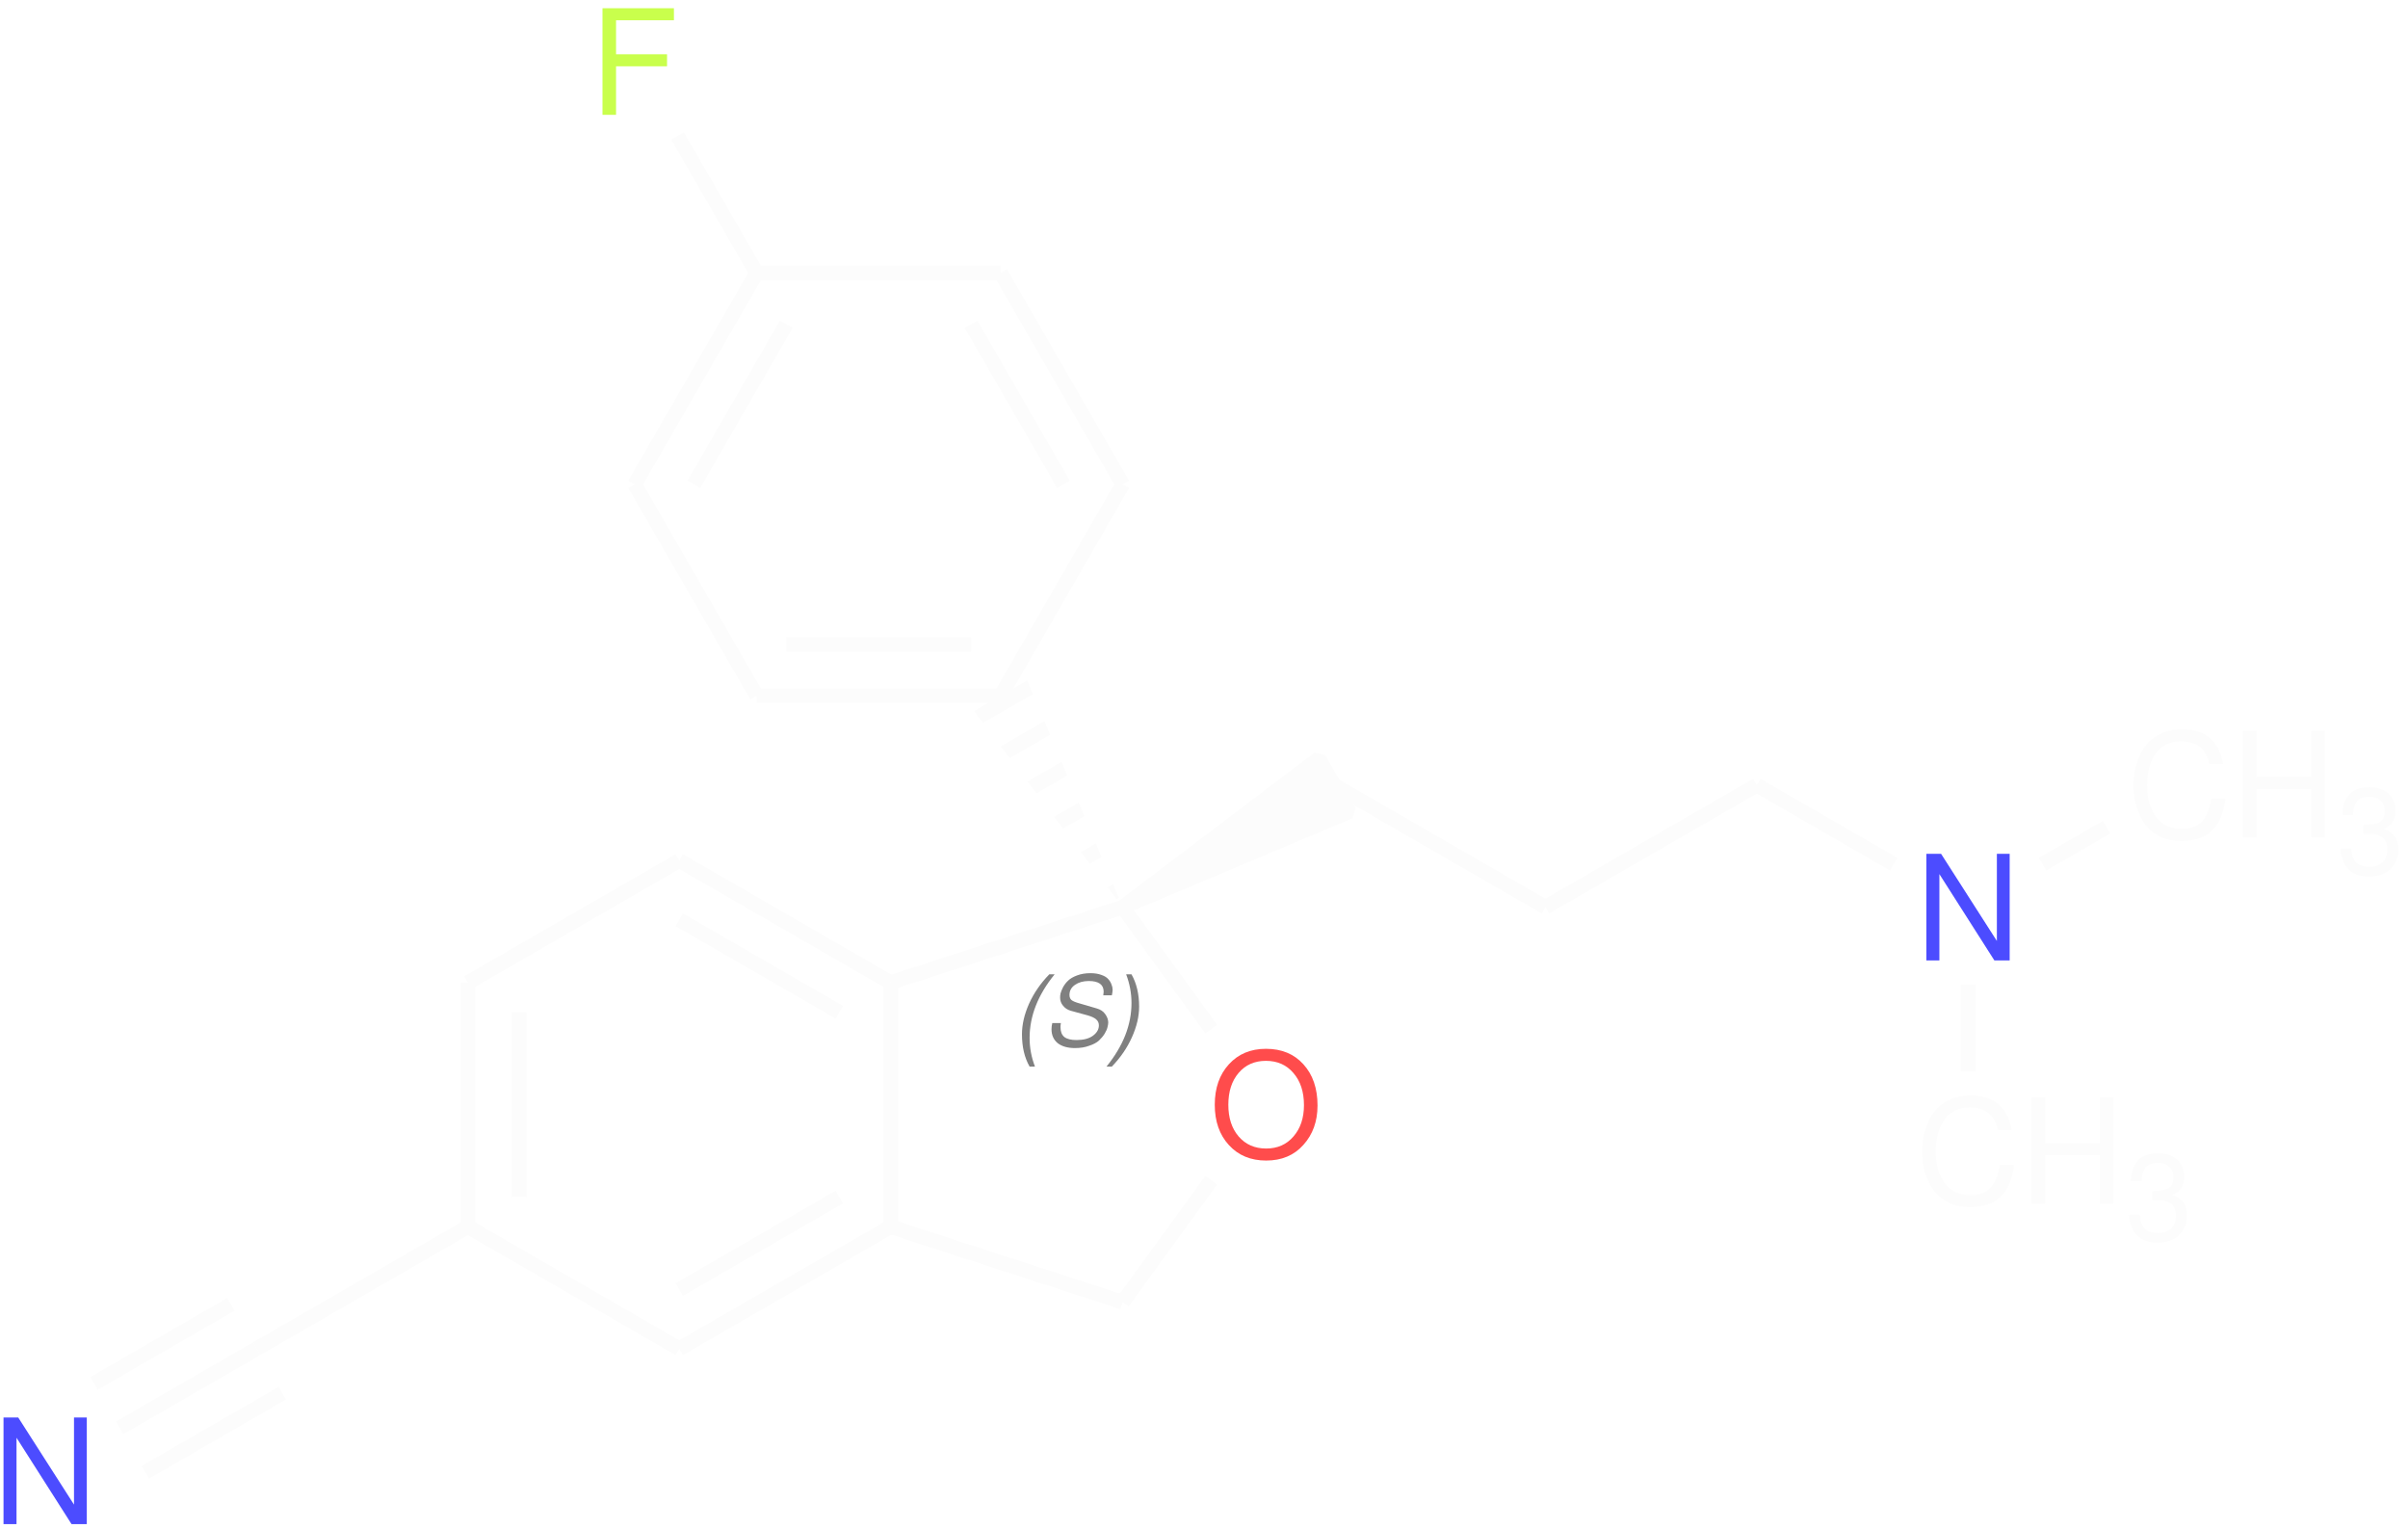
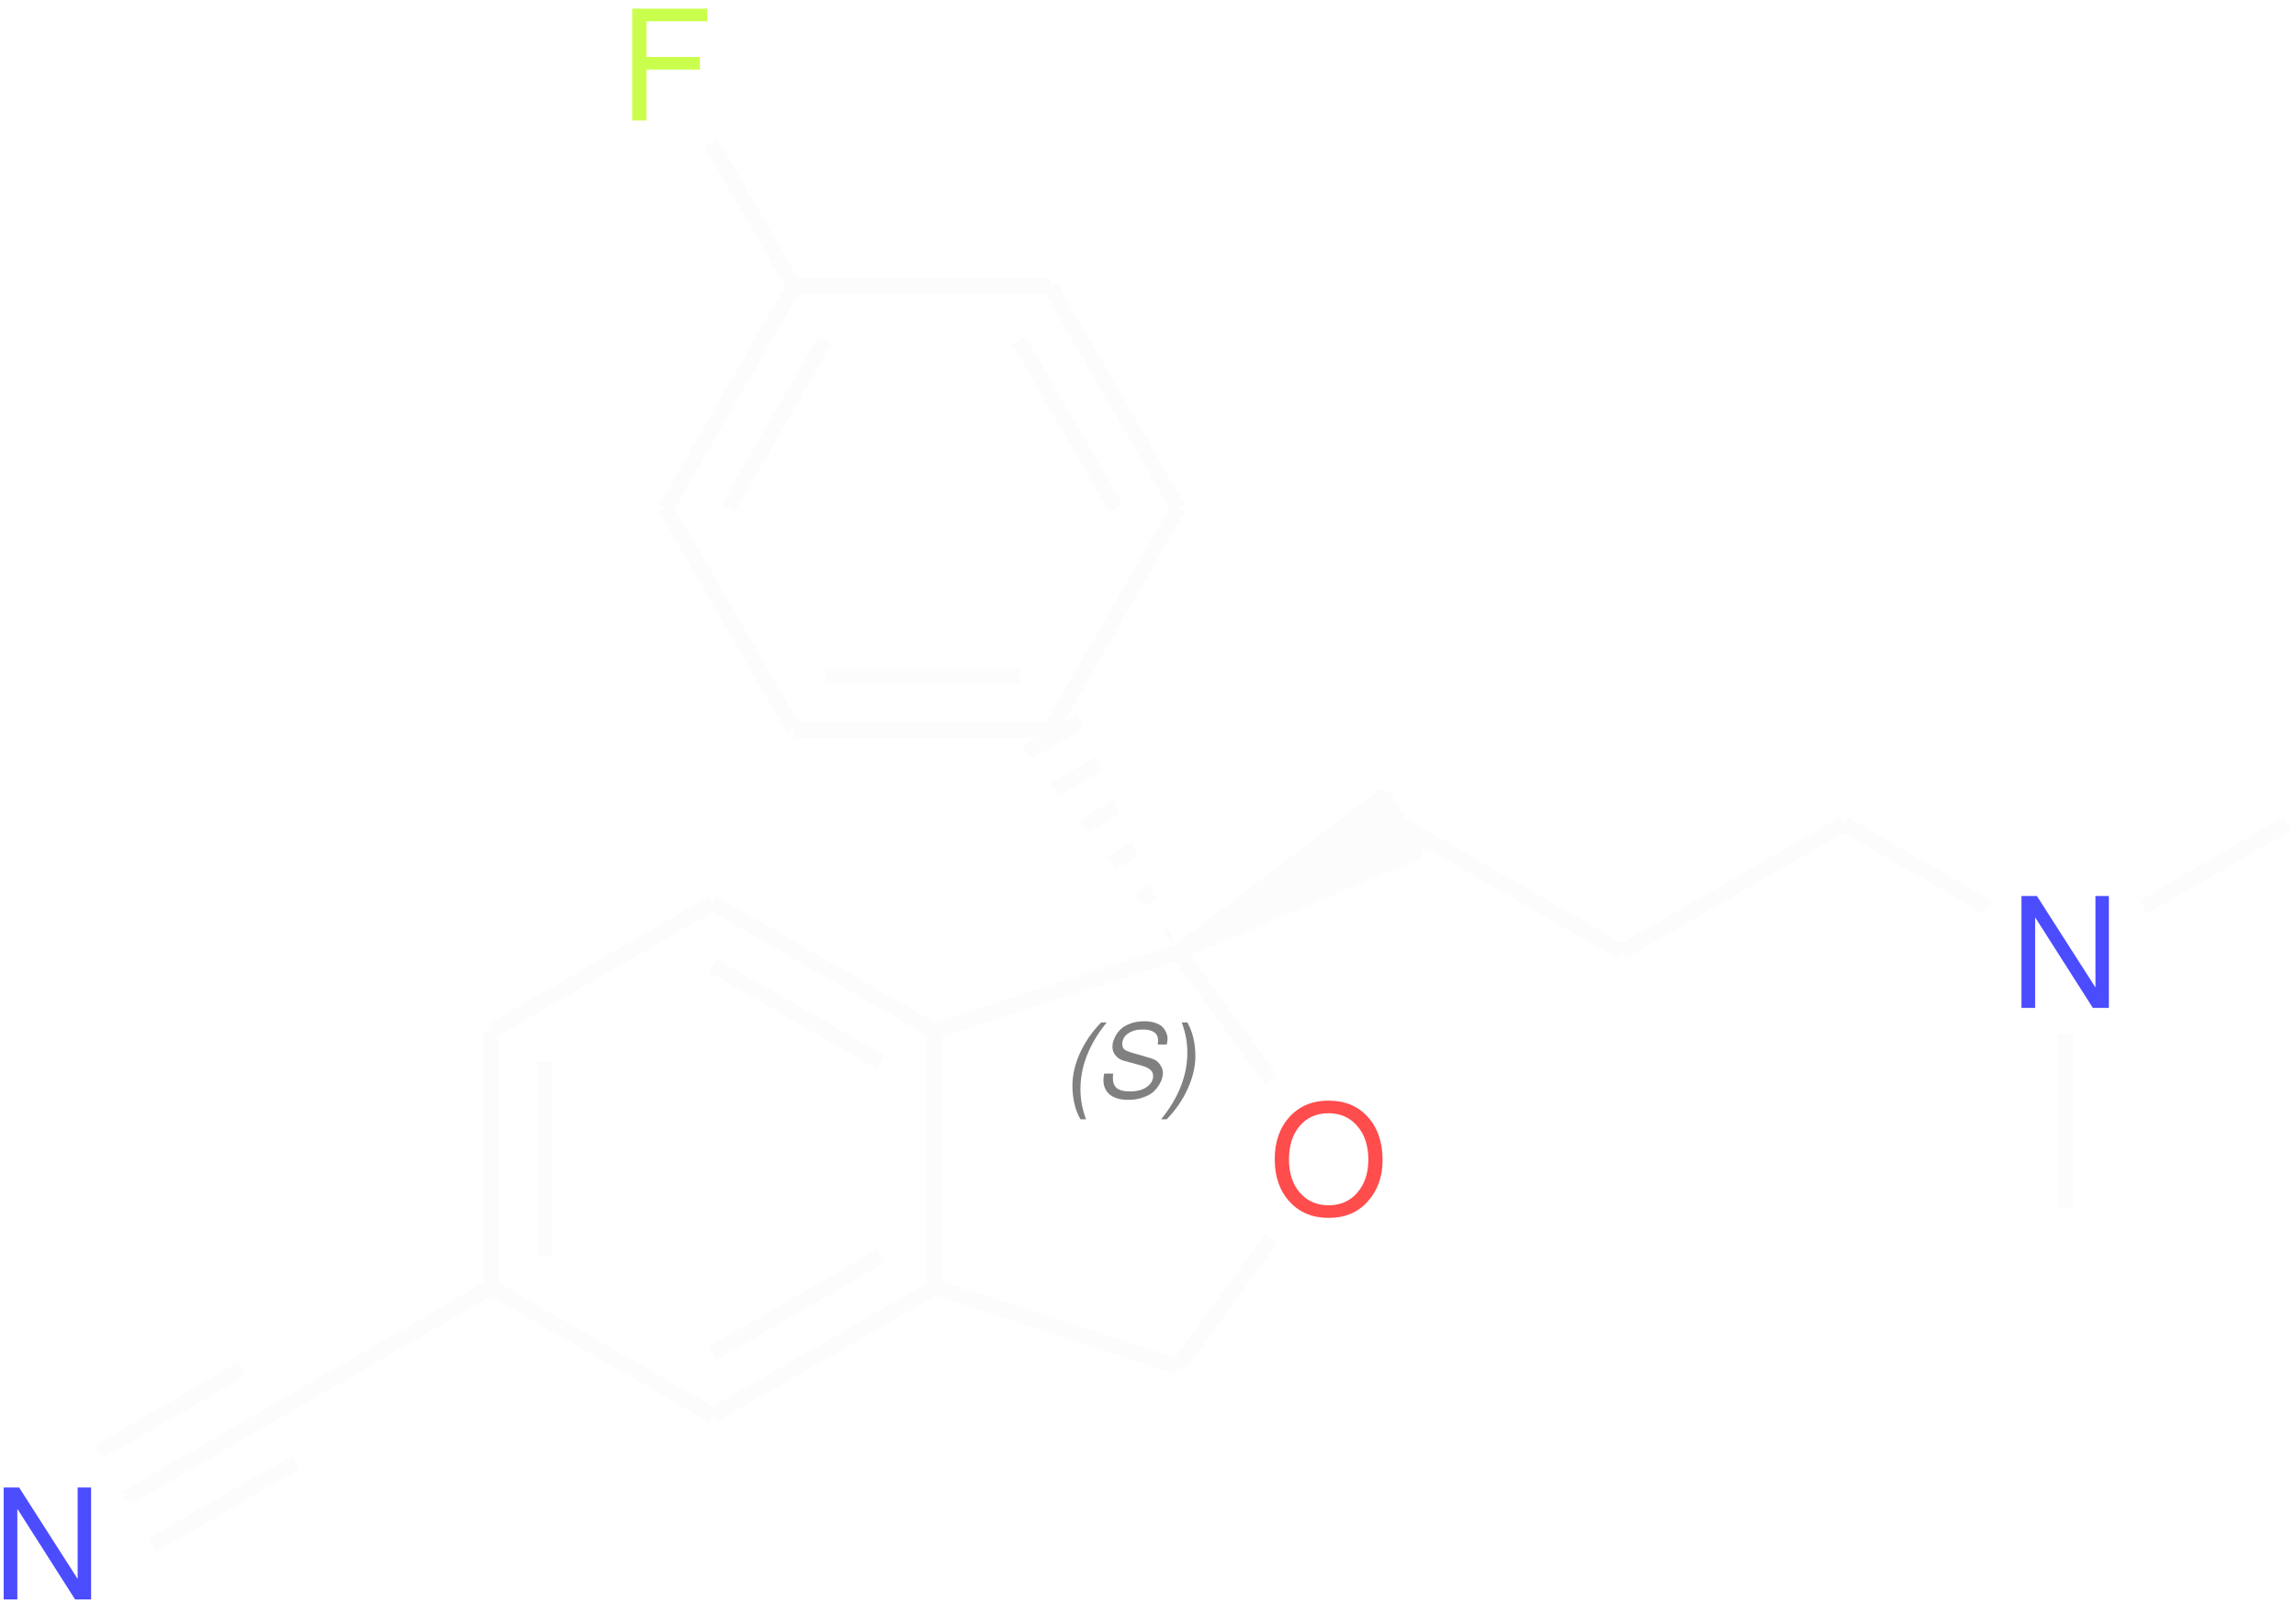
- <svg xmlns="http://www.w3.org/2000/svg" xmlns:xlink="http://www.w3.org/1999/xlink" width="197pt" height="125pt" viewBox="0 0 197 125" version="1.1">
+ <svg xmlns="http://www.w3.org/2000/svg" xmlns:xlink="http://www.w3.org/1999/xlink" width="179pt" height="125pt" viewBox="0 0 179 125" version="1.1">
  <defs>
    <g>
      <symbol overflow="visible" id="glyph0-0">
        <path style="stroke:none;" d="M 7.406 -6.219 C 7.406 -5.852 7.328 -5.52 7.172 -5.219 C 7.023 -4.926 6.848 -4.68 6.641 -4.484 C 6.43 -4.297 6.223 -4.109 6.016 -3.922 C 5.805 -3.742 5.629 -3.539 5.484 -3.312 C 5.336 -3.082 5.266 -2.844 5.266 -2.594 L 5.266 -2.031 L 4.188 -2.031 L 4.188 -2.688 C 4.188 -2.977 4.258 -3.254 4.406 -3.516 C 4.551 -3.785 4.727 -4.016 4.938 -4.203 C 5.156 -4.398 5.363 -4.594 5.562 -4.781 C 5.77 -4.969 5.945 -5.18 6.094 -5.422 C 6.25 -5.672 6.328 -5.938 6.328 -6.219 C 6.328 -6.625 6.188 -6.953 5.906 -7.203 C 5.625 -7.453 5.254 -7.578 4.797 -7.578 C 4.211 -7.578 3.805 -7.41 3.578 -7.078 C 3.359 -6.754 3.25 -6.301 3.25 -5.719 L 2.234 -5.719 C 2.234 -6.633 2.453 -7.328 2.891 -7.797 C 3.336 -8.273 3.992 -8.516 4.859 -8.516 C 5.629 -8.516 6.242 -8.305 6.703 -7.891 C 7.172 -7.473 7.406 -6.914 7.406 -6.219 Z M 5.266 -0.891 L 5.266 0.344 L 4.188 0.344 L 4.188 -0.891 Z M 0.422 1.656 L 0.422 -9.562 L 9.141 -9.562 L 9.141 1.656 Z M 1.406 0.828 L 8.156 0.828 L 8.156 -8.719 L 1.406 -8.719 Z M 1.406 0.828 " />
      </symbol>
      <symbol overflow="visible" id="glyph0-1">
        <path style="stroke:none;" d="M 7.766 -8.719 L 7.766 0 L 6.516 0 L 2.016 -7.062 L 2.016 0 L 0.953 0 L 0.953 -8.719 L 2.156 -8.719 L 6.719 -1.594 L 6.719 -8.719 Z M 7.766 -8.719 " />
      </symbol>
      <symbol overflow="visible" id="glyph0-2">
        <path style="stroke:none;" d="M 8.891 -4.219 C 8.891 -2.926 8.504 -1.852 7.734 -1 C 6.973 -0.145 5.957 0.281 4.688 0.281 C 3.426 0.281 2.41 -0.141 1.641 -0.984 C 0.867 -1.828 0.484 -2.926 0.484 -4.281 C 0.484 -5.645 0.867 -6.75 1.641 -7.594 C 2.41 -8.438 3.422 -8.859 4.672 -8.859 C 5.953 -8.859 6.973 -8.438 7.734 -7.594 C 8.504 -6.75 8.891 -5.625 8.891 -4.219 Z M 4.672 -7.875 C 3.742 -7.875 3 -7.547 2.438 -6.891 C 1.875 -6.234 1.594 -5.363 1.594 -4.281 C 1.594 -3.207 1.875 -2.344 2.438 -1.688 C 3.008 -1.031 3.758 -0.703 4.688 -0.703 C 5.613 -0.703 6.359 -1.031 6.922 -1.688 C 7.492 -2.344 7.781 -3.195 7.781 -4.25 C 7.781 -5.344 7.492 -6.219 6.922 -6.875 C 6.359 -7.539 5.609 -7.875 4.672 -7.875 Z M 4.672 -7.875 " />
      </symbol>
      <symbol overflow="visible" id="glyph0-3">
        <path style="stroke:none;" d="M 2.062 -3.969 L 2.062 0 L 0.953 0 L 0.953 -8.719 L 6.797 -8.719 L 6.797 -7.734 L 2.062 -7.734 L 2.062 -4.953 L 6.234 -4.953 L 6.234 -3.969 Z M 2.062 -3.969 " />
      </symbol>
-       <symbol overflow="visible" id="glyph0-4">
-         <path style="stroke:none;" d="M 0.484 -4.25 C 0.484 -4.656 0.516 -5.051 0.578 -5.438 C 0.648 -5.832 0.781 -6.238 0.969 -6.656 C 1.156 -7.082 1.391 -7.453 1.672 -7.766 C 1.961 -8.078 2.348 -8.336 2.828 -8.547 C 3.305 -8.754 3.848 -8.859 4.453 -8.859 C 6.348 -8.859 7.469 -7.91 7.812 -6.016 L 6.688 -6.016 C 6.551 -6.629 6.297 -7.094 5.922 -7.406 C 5.547 -7.719 5.016 -7.875 4.328 -7.875 C 3.484 -7.875 2.816 -7.551 2.328 -6.906 C 1.836 -6.258 1.594 -5.379 1.594 -4.266 C 1.594 -3.172 1.848 -2.301 2.359 -1.656 C 2.867 -1.02 3.555 -0.703 4.422 -0.703 C 5.141 -0.703 5.688 -0.898 6.062 -1.297 C 6.445 -1.703 6.707 -2.328 6.844 -3.172 L 8 -3.172 C 7.738 -0.867 6.539 0.281 4.406 0.281 C 3.812 0.281 3.273 0.18 2.797 -0.016 C 2.328 -0.223 1.953 -0.484 1.672 -0.797 C 1.391 -1.109 1.156 -1.473 0.969 -1.891 C 0.781 -2.305 0.648 -2.707 0.578 -3.094 C 0.516 -3.477 0.484 -3.863 0.484 -4.25 Z M 0.484 -4.25 " />
-       </symbol>
-       <symbol overflow="visible" id="glyph0-5">
-         <path style="stroke:none;" d="M 6.547 -3.969 L 2.062 -3.969 L 2.062 0 L 0.953 0 L 0.953 -8.719 L 2.062 -8.719 L 2.062 -4.953 L 6.547 -4.953 L 6.547 -8.719 L 7.656 -8.719 L 7.656 0 L 6.547 0 Z M 6.547 -3.969 " />
-       </symbol>
      <symbol overflow="visible" id="glyph1-0">
        <path style="stroke:none;" d="M 4.234 -5.625 C 4.516 -5.625 4.754 -5.582 4.953 -5.5 C 5.16 -5.414 5.312 -5.305 5.406 -5.172 C 5.508 -5.047 5.582 -4.914 5.625 -4.781 C 5.664 -4.656 5.688 -4.531 5.688 -4.406 C 5.688 -4.125 5.629 -3.875 5.516 -3.656 C 5.398 -3.438 5.254 -3.25 5.078 -3.094 C 4.898 -2.945 4.719 -2.805 4.531 -2.672 C 4.352 -2.547 4.18 -2.395 4.016 -2.219 C 3.859 -2.039 3.75 -1.852 3.688 -1.656 L 3.609 -1.281 L 2.891 -1.281 L 2.984 -1.719 C 3.035 -1.938 3.133 -2.141 3.281 -2.328 C 3.438 -2.516 3.602 -2.676 3.781 -2.812 C 3.969 -2.945 4.145 -3.082 4.312 -3.219 C 4.488 -3.363 4.633 -3.523 4.75 -3.703 C 4.863 -3.891 4.922 -4.094 4.922 -4.312 C 4.922 -4.508 4.836 -4.672 4.672 -4.797 C 4.516 -4.93 4.312 -5 4.062 -5 C 3.707 -5 3.43 -4.898 3.234 -4.703 C 3.035 -4.504 2.891 -4.188 2.797 -3.75 L 2.109 -3.75 C 2.367 -5 3.078 -5.625 4.234 -5.625 Z M 3.453 -0.5 L 3.281 0.328 L 2.562 0.328 L 2.734 -0.5 Z M -0.125 1.109 L 1.484 -6.406 L 7.328 -6.406 L 5.734 1.109 Z M 0.672 0.547 L 5.188 0.547 L 6.547 -5.844 L 2.031 -5.844 Z M 0.672 0.547 " />
      </symbol>
      <symbol overflow="visible" id="glyph1-1">
        <path style="stroke:none;" d="M 3.141 -5.844 L 3.578 -5.844 C 2.211 -4.164 1.531 -2.43 1.531 -0.641 C 1.531 0.16 1.676 0.941 1.969 1.703 L 1.531 1.703 C 1.113 0.973 0.906 0.094 0.906 -0.938 C 0.906 -1.738 1.098 -2.57 1.484 -3.438 C 1.879 -4.312 2.43 -5.113 3.141 -5.844 Z M 3.141 -5.844 " />
      </symbol>
      <symbol overflow="visible" id="glyph1-2">
        <path style="stroke:none;" d="M 3.844 -5.938 C 4.188 -5.938 4.484 -5.891 4.734 -5.797 C 4.984 -5.711 5.172 -5.598 5.297 -5.453 C 5.422 -5.316 5.508 -5.172 5.562 -5.016 C 5.625 -4.867 5.656 -4.723 5.656 -4.578 C 5.656 -4.473 5.633 -4.32 5.594 -4.125 L 4.891 -4.125 C 4.91 -4.27 4.922 -4.367 4.922 -4.422 C 4.922 -5.004 4.516 -5.297 3.703 -5.297 C 3.254 -5.297 2.879 -5.191 2.578 -4.984 C 2.273 -4.773 2.125 -4.5 2.125 -4.156 C 2.125 -3.977 2.18 -3.836 2.297 -3.734 C 2.422 -3.641 2.633 -3.551 2.938 -3.469 L 4.328 -3.062 C 4.648 -2.977 4.891 -2.82 5.047 -2.594 C 5.211 -2.363 5.297 -2.133 5.297 -1.906 C 5.297 -1.789 5.273 -1.66 5.234 -1.516 C 5.203 -1.367 5.125 -1.191 5 -0.984 C 4.875 -0.785 4.719 -0.598 4.531 -0.422 C 4.344 -0.254 4.078 -0.113 3.734 0 C 3.398 0.125 3.016 0.188 2.578 0.188 C 1.973 0.188 1.5 0.051 1.156 -0.219 C 0.82 -0.5 0.656 -0.879 0.656 -1.359 C 0.656 -1.516 0.676 -1.68 0.719 -1.859 L 1.422 -1.859 C 1.398 -1.723 1.391 -1.613 1.391 -1.531 C 1.391 -1.164 1.492 -0.895 1.703 -0.719 C 1.922 -0.551 2.254 -0.469 2.703 -0.469 C 3.266 -0.469 3.707 -0.582 4.031 -0.812 C 4.363 -1.051 4.531 -1.336 4.531 -1.672 C 4.531 -1.867 4.457 -2.031 4.312 -2.156 C 4.176 -2.281 3.945 -2.391 3.625 -2.484 L 2.25 -2.859 C 1.988 -2.93 1.773 -3.066 1.609 -3.266 C 1.441 -3.461 1.359 -3.688 1.359 -3.938 C 1.359 -4.031 1.367 -4.141 1.391 -4.266 C 1.422 -4.398 1.488 -4.57 1.594 -4.781 C 1.707 -4.988 1.848 -5.172 2.016 -5.328 C 2.18 -5.492 2.422 -5.633 2.734 -5.75 C 3.055 -5.875 3.426 -5.938 3.844 -5.938 Z M 3.844 -5.938 " />
      </symbol>
      <symbol overflow="visible" id="glyph1-3">
        <path style="stroke:none;" d="M 0.375 1.703 L -0.062 1.703 C 1.301 0.023 1.984 -1.707 1.984 -3.5 C 1.984 -4.301 1.836 -5.082 1.547 -5.844 L 1.984 -5.844 C 2.398 -5.113 2.609 -4.234 2.609 -3.203 C 2.609 -2.398 2.41 -1.562 2.016 -0.688 C 1.629 0.176 1.082 0.973 0.375 1.703 Z M 0.375 1.703 " />
-       </symbol>
-       <symbol overflow="visible" id="glyph2-0">
-         <path style="stroke:none;" d="M 6.172 -5.188 C 6.172 -4.875 6.109 -4.594 5.984 -4.344 C 5.859 -4.102 5.707 -3.898 5.531 -3.734 C 5.363 -3.578 5.191 -3.422 5.016 -3.266 C 4.836 -3.117 4.688 -2.953 4.562 -2.766 C 4.445 -2.578 4.391 -2.375 4.391 -2.156 L 4.391 -1.688 L 3.484 -1.688 L 3.484 -2.25 C 3.484 -2.488 3.547 -2.719 3.672 -2.938 C 3.797 -3.156 3.945 -3.344 4.125 -3.5 C 4.301 -3.664 4.473 -3.828 4.641 -3.984 C 4.816 -4.148 4.969 -4.332 5.094 -4.531 C 5.219 -4.727 5.281 -4.945 5.281 -5.188 C 5.281 -5.52 5.16 -5.789 4.922 -6 C 4.691 -6.207 4.383 -6.312 4 -6.312 C 3.508 -6.312 3.172 -6.176 2.984 -5.906 C 2.805 -5.633 2.719 -5.254 2.719 -4.766 L 1.859 -4.766 C 1.859 -5.523 2.039 -6.102 2.406 -6.5 C 2.781 -6.895 3.328 -7.094 4.047 -7.094 C 4.691 -7.094 5.207 -6.922 5.594 -6.578 C 5.977 -6.234 6.172 -5.77 6.172 -5.188 Z M 4.391 -0.75 L 4.391 0.297 L 3.484 0.297 L 3.484 -0.75 Z M 0.344 1.391 L 0.344 -7.969 L 7.625 -7.969 L 7.625 1.391 Z M 1.172 0.688 L 6.797 0.688 L 6.797 -7.281 L 1.172 -7.281 Z M 1.172 0.688 " />
-       </symbol>
-       <symbol overflow="visible" id="glyph2-1">
-         <path style="stroke:none;" d="M 2.688 -6.297 C 2.188 -6.297 1.836 -6.156 1.641 -5.875 C 1.453 -5.602 1.352 -5.238 1.344 -4.781 L 0.469 -4.781 C 0.5 -6.301 1.238 -7.062 2.688 -7.062 C 3.352 -7.062 3.875 -6.891 4.25 -6.547 C 4.633 -6.203 4.828 -5.727 4.828 -5.125 C 4.828 -4.406 4.5 -3.914 3.844 -3.656 C 4.27 -3.508 4.578 -3.305 4.766 -3.047 C 4.953 -2.785 5.047 -2.426 5.047 -1.969 C 5.047 -1.301 4.828 -0.766 4.391 -0.359 C 3.953 0.035 3.375 0.234 2.656 0.234 C 1.207 0.234 0.426 -0.523 0.312 -2.047 L 1.203 -2.047 C 1.234 -1.535 1.367 -1.156 1.609 -0.906 C 1.848 -0.664 2.207 -0.547 2.688 -0.547 C 3.145 -0.547 3.5 -0.672 3.75 -0.922 C 4.008 -1.172 4.141 -1.52 4.141 -1.969 C 4.141 -2.82 3.656 -3.25 2.688 -3.25 L 2.312 -3.234 L 2.203 -3.234 L 2.203 -3.984 C 2.836 -3.992 3.285 -4.07 3.547 -4.219 C 3.805 -4.375 3.938 -4.664 3.938 -5.094 C 3.938 -5.469 3.82 -5.758 3.594 -5.969 C 3.375 -6.188 3.07 -6.297 2.688 -6.297 Z M 2.688 -6.297 " />
      </symbol>
    </g>
    <clipPath id="clip1">
      <path d="M 79 55 L 92 55 L 92 75 L 79 75 Z M 79 55 " />
    </clipPath>
    <clipPath id="clip2">
      <path d="M 79.695 58.16 L 84.039 55.652 L 91.848 74.195 L 79.695 58.16 " />
    </clipPath>
  </defs>
  <g id="surface11">
    <g style="fill:rgb(29.999%,29.999%,100%);fill-opacity:1;">
      <use xlink:href="#glyph0-1" x="-0.665" y="124.654" />
    </g>
    <path style="fill:none;stroke-width:1.196;stroke-linecap:butt;stroke-linejoin:miter;stroke:rgb(98.999%,98.999%,98.999%);stroke-opacity:1;stroke-miterlimit:10;" d="M 6.09 7.873 L 17.289 14.341 " transform="matrix(1,0,0,-1,3.699,124.654)" />
    <path style="fill:none;stroke-width:1.196;stroke-linecap:butt;stroke-linejoin:miter;stroke:rgb(98.999%,98.999%,98.999%);stroke-opacity:1;stroke-miterlimit:10;" d="M 3.992 11.509 L 15.192 17.974 " transform="matrix(1,0,0,-1,3.699,124.654)" />
    <path style="fill:none;stroke-width:1.196;stroke-linecap:butt;stroke-linejoin:miter;stroke:rgb(98.999%,98.999%,98.999%);stroke-opacity:1;stroke-miterlimit:10;" d="M 8.188 4.236 L 19.391 10.705 " transform="matrix(1,0,0,-1,3.699,124.654)" />
    <path style="fill:none;stroke-width:1.196;stroke-linecap:butt;stroke-linejoin:miter;stroke:rgb(98.999%,98.999%,98.999%);stroke-opacity:1;stroke-miterlimit:10;" d="M 17.289 14.341 L 34.582 24.322 " transform="matrix(1,0,0,-1,3.699,124.654)" />
    <path style="fill:none;stroke-width:1.196;stroke-linecap:butt;stroke-linejoin:miter;stroke:rgb(98.999%,98.999%,98.999%);stroke-opacity:1;stroke-miterlimit:10;" d="M 34.582 24.322 L 51.871 14.341 " transform="matrix(1,0,0,-1,3.699,124.654)" />
    <path style="fill:none;stroke-width:1.196;stroke-linecap:butt;stroke-linejoin:miter;stroke:rgb(98.999%,98.999%,98.999%);stroke-opacity:1;stroke-miterlimit:10;" d="M 51.871 14.341 L 69.16 24.322 " transform="matrix(1,0,0,-1,3.699,124.654)" />
    <path style="fill:none;stroke-width:1.196;stroke-linecap:butt;stroke-linejoin:miter;stroke:rgb(98.999%,98.999%,98.999%);stroke-opacity:1;stroke-miterlimit:10;" d="M 51.871 19.185 L 64.965 26.748 " transform="matrix(1,0,0,-1,3.699,124.654)" />
    <path style="fill:none;stroke-width:1.196;stroke-linecap:butt;stroke-linejoin:miter;stroke:rgb(98.999%,98.999%,98.999%);stroke-opacity:1;stroke-miterlimit:10;" d="M 69.16 24.322 L 88.149 18.154 " transform="matrix(1,0,0,-1,3.699,124.654)" />
    <g style="fill:rgb(100%,29.999%,29.999%);fill-opacity:1;">
      <use xlink:href="#glyph0-2" x="98.897" y="94.64" />
    </g>
    <path style="fill:none;stroke-width:1.196;stroke-linecap:butt;stroke-linejoin:miter;stroke:rgb(98.999%,98.999%,98.999%);stroke-opacity:1;stroke-miterlimit:10;" d="M 88.149 18.154 L 95.395 28.127 " transform="matrix(1,0,0,-1,3.699,124.654)" />
    <path style="fill:none;stroke-width:1.196;stroke-linecap:butt;stroke-linejoin:miter;stroke:rgb(98.999%,98.999%,98.999%);stroke-opacity:1;stroke-miterlimit:10;" d="M 95.395 40.486 L 88.149 50.459 " transform="matrix(1,0,0,-1,3.699,124.654)" />
    <g style="fill:rgb(50%,50%,50%);fill-opacity:1;">
      <use xlink:href="#glyph1-1" x="82.702" y="85.533" />
      <use xlink:href="#glyph1-2" x="85.369" y="85.533" />
      <use xlink:href="#glyph1-3" x="90.584" y="85.533" />
    </g>
    <g clip-path="url(#clip1)" clip-rule="nonzero">
      <g clip-path="url(#clip2)" clip-rule="nonzero">
        <path style="fill:none;stroke-width:5.012;stroke-linecap:butt;stroke-linejoin:miter;stroke:rgb(98.999%,98.999%,98.999%);stroke-opacity:1;stroke-dasharray:1.196,2.391;stroke-miterlimit:10;" d="M 78.168 67.748 L 88.149 50.459 " transform="matrix(1,0,0,-1,3.699,124.654)" />
      </g>
    </g>
    <path style="fill:none;stroke-width:1.196;stroke-linecap:butt;stroke-linejoin:miter;stroke:rgb(98.999%,98.999%,98.999%);stroke-opacity:1;stroke-miterlimit:10;" d="M 78.168 67.748 L 88.149 85.041 " transform="matrix(1,0,0,-1,3.699,124.654)" />
    <path style="fill:none;stroke-width:1.196;stroke-linecap:butt;stroke-linejoin:miter;stroke:rgb(98.999%,98.999%,98.999%);stroke-opacity:1;stroke-miterlimit:10;" d="M 88.149 85.041 L 78.168 102.33 " transform="matrix(1,0,0,-1,3.699,124.654)" />
    <path style="fill:none;stroke-width:1.196;stroke-linecap:butt;stroke-linejoin:miter;stroke:rgb(98.999%,98.999%,98.999%);stroke-opacity:1;stroke-miterlimit:10;" d="M 83.305 85.041 L 75.742 98.134 " transform="matrix(1,0,0,-1,3.699,124.654)" />
    <path style="fill:none;stroke-width:1.196;stroke-linecap:butt;stroke-linejoin:miter;stroke:rgb(98.999%,98.999%,98.999%);stroke-opacity:1;stroke-miterlimit:10;" d="M 78.168 102.33 L 58.203 102.33 " transform="matrix(1,0,0,-1,3.699,124.654)" />
    <g style="fill:rgb(78.999%,100%,29.999%);fill-opacity:1;">
      <use xlink:href="#glyph0-3" x="48.337" y="9.392" />
    </g>
    <path style="fill:none;stroke-width:1.196;stroke-linecap:butt;stroke-linejoin:miter;stroke:rgb(98.999%,98.999%,98.999%);stroke-opacity:1;stroke-miterlimit:10;" d="M 58.203 102.33 L 51.731 113.537 " transform="matrix(1,0,0,-1,3.699,124.654)" />
    <path style="fill:none;stroke-width:1.196;stroke-linecap:butt;stroke-linejoin:miter;stroke:rgb(98.999%,98.999%,98.999%);stroke-opacity:1;stroke-miterlimit:10;" d="M 58.203 102.33 L 48.219 85.041 " transform="matrix(1,0,0,-1,3.699,124.654)" />
    <path style="fill:none;stroke-width:1.196;stroke-linecap:butt;stroke-linejoin:miter;stroke:rgb(98.999%,98.999%,98.999%);stroke-opacity:1;stroke-miterlimit:10;" d="M 60.625 98.134 L 53.067 85.041 " transform="matrix(1,0,0,-1,3.699,124.654)" />
    <path style="fill:none;stroke-width:1.196;stroke-linecap:butt;stroke-linejoin:miter;stroke:rgb(98.999%,98.999%,98.999%);stroke-opacity:1;stroke-miterlimit:10;" d="M 48.219 85.041 L 58.203 67.748 " transform="matrix(1,0,0,-1,3.699,124.654)" />
    <path style="fill:none;stroke-width:1.196;stroke-linecap:butt;stroke-linejoin:miter;stroke:rgb(98.999%,98.999%,98.999%);stroke-opacity:1;stroke-miterlimit:10;" d="M 58.203 67.748 L 78.168 67.748 " transform="matrix(1,0,0,-1,3.699,124.654)" />
    <path style="fill:none;stroke-width:1.196;stroke-linecap:butt;stroke-linejoin:miter;stroke:rgb(98.999%,98.999%,98.999%);stroke-opacity:1;stroke-miterlimit:10;" d="M 60.625 71.947 L 75.746 71.947 " transform="matrix(1,0,0,-1,3.699,124.654)" />
    <path style="fill-rule:nonzero;fill:rgb(98.999%,98.999%,98.999%);fill-opacity:1;stroke-width:1.196;stroke-linecap:butt;stroke-linejoin:bevel;stroke:rgb(98.999%,98.999%,98.999%);stroke-opacity:1;stroke-miterlimit:10;" d="M 104.188 62.611 L 106.696 58.271 L 88.149 50.459 Z M 104.188 62.611 " transform="matrix(1,0,0,-1,3.699,124.654)" />
    <path style="fill:none;stroke-width:1.196;stroke-linecap:butt;stroke-linejoin:miter;stroke:rgb(98.999%,98.999%,98.999%);stroke-opacity:1;stroke-miterlimit:10;" d="M 105.442 60.439 L 122.731 50.459 " transform="matrix(1,0,0,-1,3.699,124.654)" />
    <path style="fill:none;stroke-width:1.196;stroke-linecap:butt;stroke-linejoin:miter;stroke:rgb(98.999%,98.999%,98.999%);stroke-opacity:1;stroke-miterlimit:10;" d="M 122.731 50.459 L 140.024 60.439 " transform="matrix(1,0,0,-1,3.699,124.654)" />
    <g style="fill:rgb(29.999%,29.999%,100%);fill-opacity:1;">
      <use xlink:href="#glyph0-1" x="156.646" y="78.554" />
    </g>
    <path style="fill:none;stroke-width:1.196;stroke-linecap:butt;stroke-linejoin:miter;stroke:rgb(98.999%,98.999%,98.999%);stroke-opacity:1;stroke-miterlimit:10;" d="M 140.024 60.439 L 151.223 53.974 " transform="matrix(1,0,0,-1,3.699,124.654)" />
-     <g style="fill:rgb(98.999%,98.999%,98.999%);fill-opacity:1;">
-       <use xlink:href="#glyph0-4" x="156.771" y="98.453" />
-     </g>
-     <g style="fill:rgb(98.999%,98.999%,98.999%);fill-opacity:1;">
-       <use xlink:href="#glyph0-5" x="165.248" y="98.453" />
-     </g>
-     <g style="fill:rgb(98.999%,98.999%,98.999%);fill-opacity:1;">
-       <use xlink:href="#glyph2-1" x="173.867" y="101.399" />
-     </g>
-     <path style="fill:none;stroke-width:1.196;stroke-linecap:butt;stroke-linejoin:miter;stroke:rgb(98.999%,98.999%,98.999%);stroke-opacity:1;stroke-miterlimit:10;" d="M 157.313 44.107 L 157.313 37.052 " transform="matrix(1,0,0,-1,3.699,124.654)" />
-     <g style="fill:rgb(98.999%,98.999%,98.999%);fill-opacity:1;">
-       <use xlink:href="#glyph0-4" x="174.062" y="68.505" />
-     </g>
-     <g style="fill:rgb(98.999%,98.999%,98.999%);fill-opacity:1;">
-       <use xlink:href="#glyph0-5" x="182.538" y="68.505" />
-     </g>
-     <g style="fill:rgb(98.999%,98.999%,98.999%);fill-opacity:1;">
-       <use xlink:href="#glyph2-1" x="191.158" y="71.451" />
-     </g>
-     <path style="fill:none;stroke-width:1.196;stroke-linecap:butt;stroke-linejoin:miter;stroke:rgb(98.999%,98.999%,98.999%);stroke-opacity:1;stroke-miterlimit:10;" d="M 163.403 53.974 L 168.641 56.998 " transform="matrix(1,0,0,-1,3.699,124.654)" />
+     <path style="fill:none;stroke-width:1.196;stroke-linecap:butt;stroke-linejoin:miter;stroke:rgb(98.999%,98.999%,98.999%);stroke-opacity:1;stroke-miterlimit:10;" d="M 157.313 44.107 L 157.313 30.494 " transform="matrix(1,0,0,-1,3.699,124.654)" />
+     <path style="fill:none;stroke-width:1.196;stroke-linecap:butt;stroke-linejoin:miter;stroke:rgb(98.999%,98.999%,98.999%);stroke-opacity:1;stroke-miterlimit:10;" d="M 163.403 53.974 L 174.602 60.439 " transform="matrix(1,0,0,-1,3.699,124.654)" />
    <path style="fill:none;stroke-width:1.196;stroke-linecap:butt;stroke-linejoin:miter;stroke:rgb(98.999%,98.999%,98.999%);stroke-opacity:1;stroke-miterlimit:10;" d="M 88.149 50.459 L 69.16 44.287 " transform="matrix(1,0,0,-1,3.699,124.654)" />
    <path style="fill:none;stroke-width:1.196;stroke-linecap:butt;stroke-linejoin:miter;stroke:rgb(98.999%,98.999%,98.999%);stroke-opacity:1;stroke-miterlimit:10;" d="M 69.16 24.322 L 69.16 44.287 " transform="matrix(1,0,0,-1,3.699,124.654)" />
    <path style="fill:none;stroke-width:1.196;stroke-linecap:butt;stroke-linejoin:miter;stroke:rgb(98.999%,98.999%,98.999%);stroke-opacity:1;stroke-miterlimit:10;" d="M 69.16 44.287 L 51.871 54.271 " transform="matrix(1,0,0,-1,3.699,124.654)" />
    <path style="fill:none;stroke-width:1.196;stroke-linecap:butt;stroke-linejoin:miter;stroke:rgb(98.999%,98.999%,98.999%);stroke-opacity:1;stroke-miterlimit:10;" d="M 64.965 41.865 L 51.871 49.424 " transform="matrix(1,0,0,-1,3.699,124.654)" />
    <path style="fill:none;stroke-width:1.196;stroke-linecap:butt;stroke-linejoin:miter;stroke:rgb(98.999%,98.999%,98.999%);stroke-opacity:1;stroke-miterlimit:10;" d="M 51.871 54.271 L 34.582 44.287 " transform="matrix(1,0,0,-1,3.699,124.654)" />
    <path style="fill:none;stroke-width:1.196;stroke-linecap:butt;stroke-linejoin:miter;stroke:rgb(98.999%,98.999%,98.999%);stroke-opacity:1;stroke-miterlimit:10;" d="M 34.582 44.287 L 34.582 24.322 " transform="matrix(1,0,0,-1,3.699,124.654)" />
    <path style="fill:none;stroke-width:1.196;stroke-linecap:butt;stroke-linejoin:miter;stroke:rgb(98.999%,98.999%,98.999%);stroke-opacity:1;stroke-miterlimit:10;" d="M 38.778 41.865 L 38.778 26.748 " transform="matrix(1,0,0,-1,3.699,124.654)" />
  </g>
</svg>
